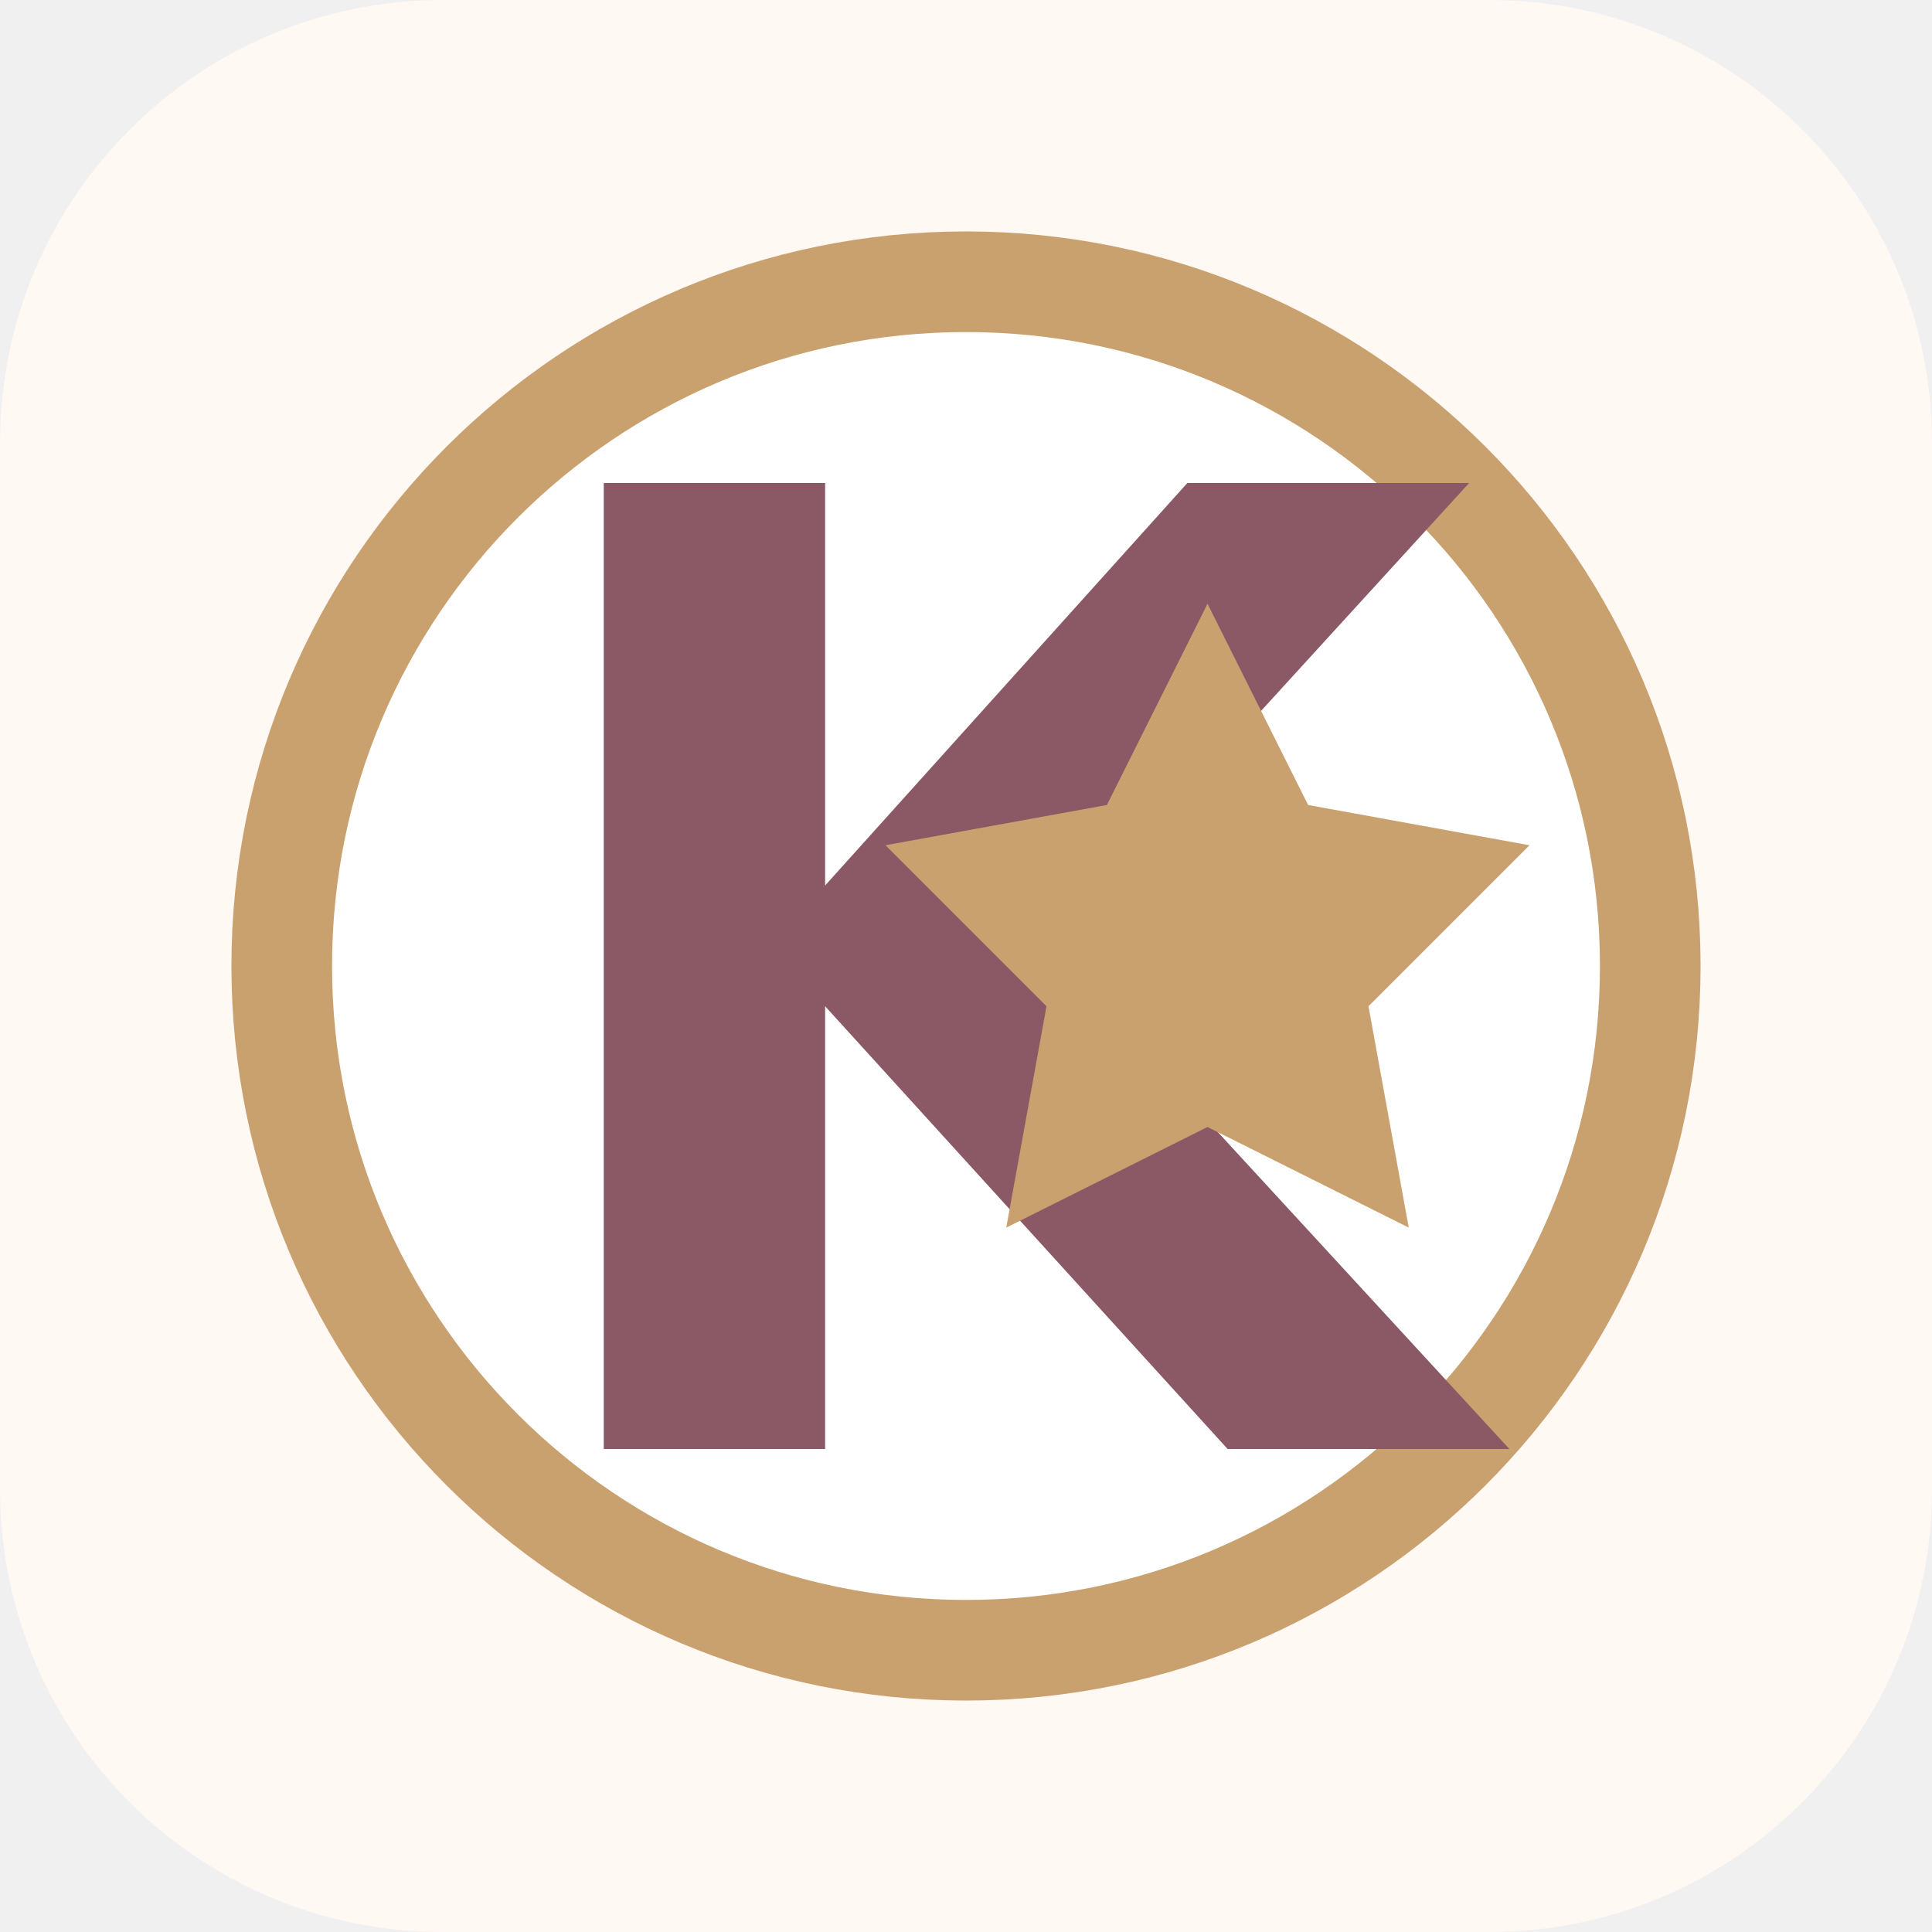
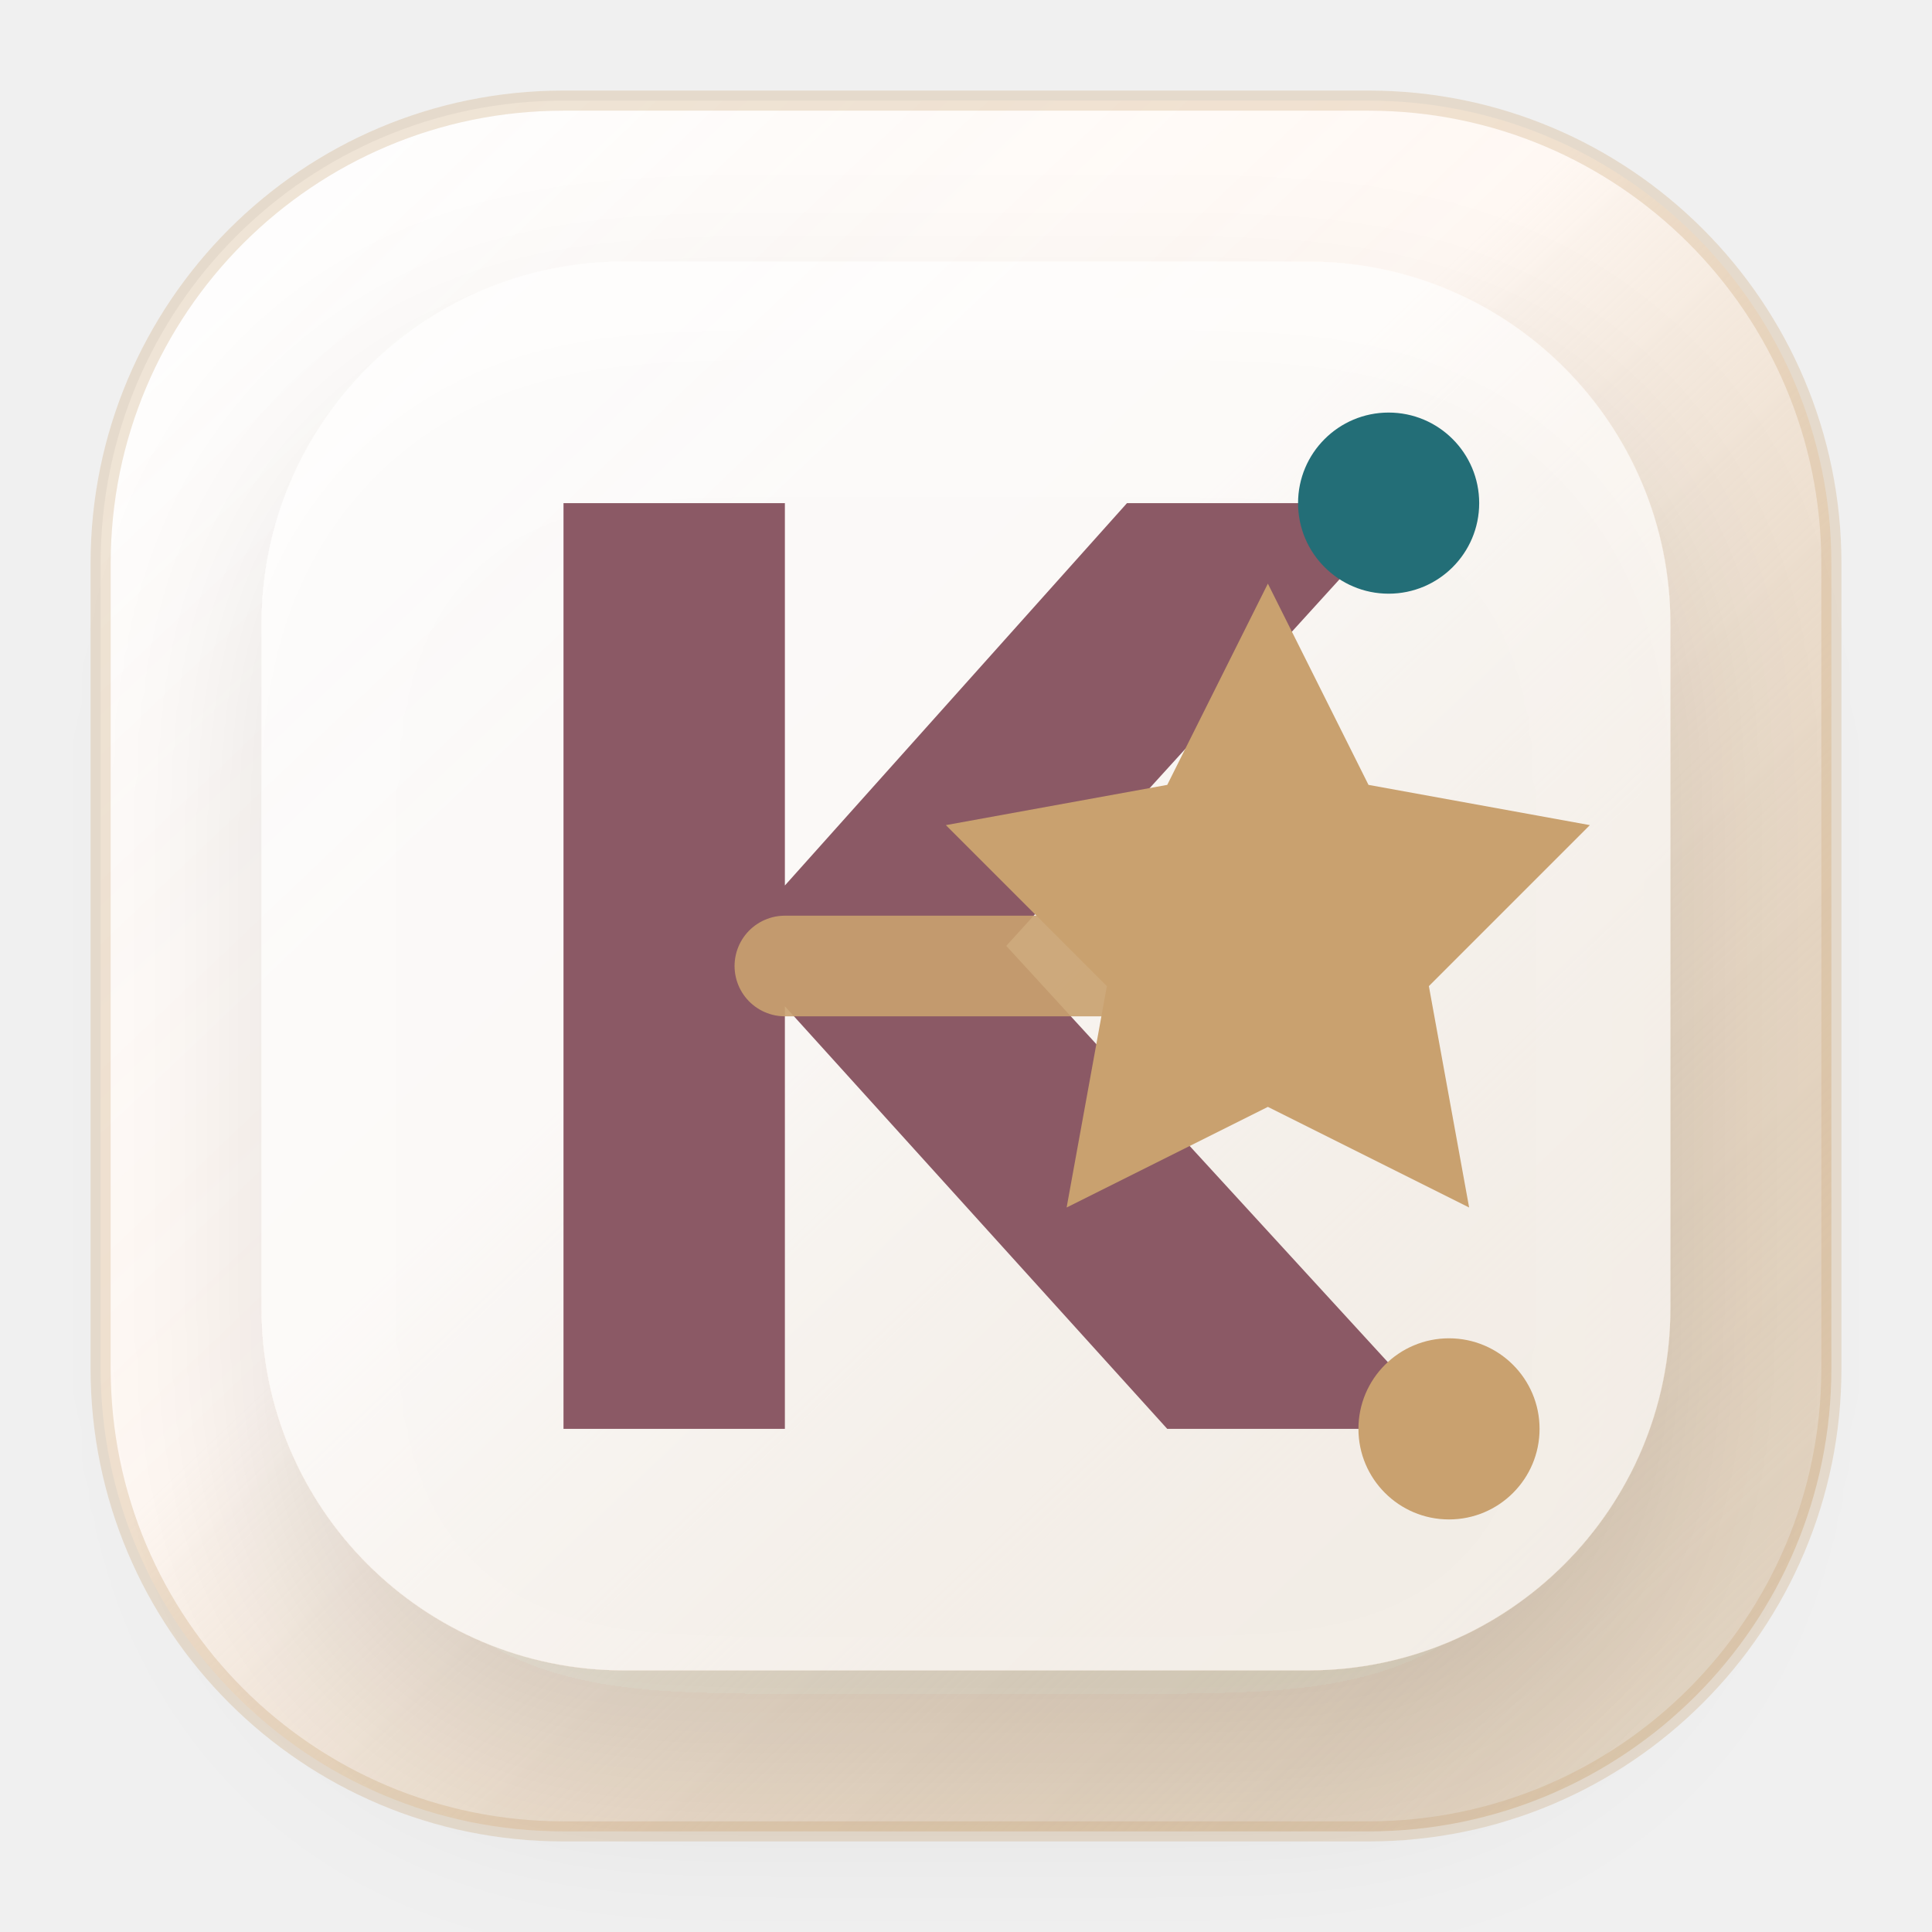
<svg xmlns="http://www.w3.org/2000/svg" viewBox="0 0 96 96" role="img" aria-label="KinForge paid logo">
-   <rect width="96" height="96" rx="22" fill="#fff8f3" />
-   <circle cx="48" cy="48" r="34" fill="#ffffff" stroke="#c9a16f" stroke-width="5" />
-   <path d="M30 72V24h11v20l18-20h14L52 47l23 25H61L41 50v22H30Z" fill="#8b5965" />
-   <path d="M60 30l5 10 11 2-8 8 2 11-10-5-10 5 2-11-8-8 11-2 5-10Z" fill="#c9a16f" />
+   <defs>
+     <linearGradient id="bg" x1="10" y1="8" x2="86" y2="88" gradientUnits="userSpaceOnUse">
+       <stop offset="0" stop-color="#fff" stop-opacity=".92" />
+       <stop offset=".42" stop-color="#fff8f3" />
+       <stop offset="1" stop-color="#c9a16f" stop-opacity=".34" />
+     </linearGradient>
+     <filter id="shadow" x="-20%" y="-20%" width="140%" height="140%">
+       <feDropShadow dx="0" dy="5" stdDeviation="5" flood-color="#1f2937" flood-opacity=".16" />
+     </filter>
+   </defs>
+   <rect x="5" y="5" width="86" height="86" rx="23" fill="url(#bg)" stroke="#c9a16f" stroke-opacity=".28" />
+   <rect x="13" y="13" width="70" height="70" rx="18" fill="rgba(255,255,255,.64)" filter="url(#shadow)" />
+   <path d="M28 71V25h11v19l17-19h14L50 47l22 24H58L39 50v21H28Z" fill="#8b5965" />
+   <path d="M39 48h27" stroke="#c9a16f" stroke-width="5" stroke-linecap="round" opacity=".9" />
+   <circle cx="69" cy="25" r="4.5" fill="#236e77" />
+   <circle cx="72" cy="71" r="4.5" fill="#c9a16f" />
+   <path d="M63 29l5 10 11 2-8 8 2 11-10-5-10 5 2-11-8-8 11-2 5-10Z" fill="#c9a16f" />
</svg>
